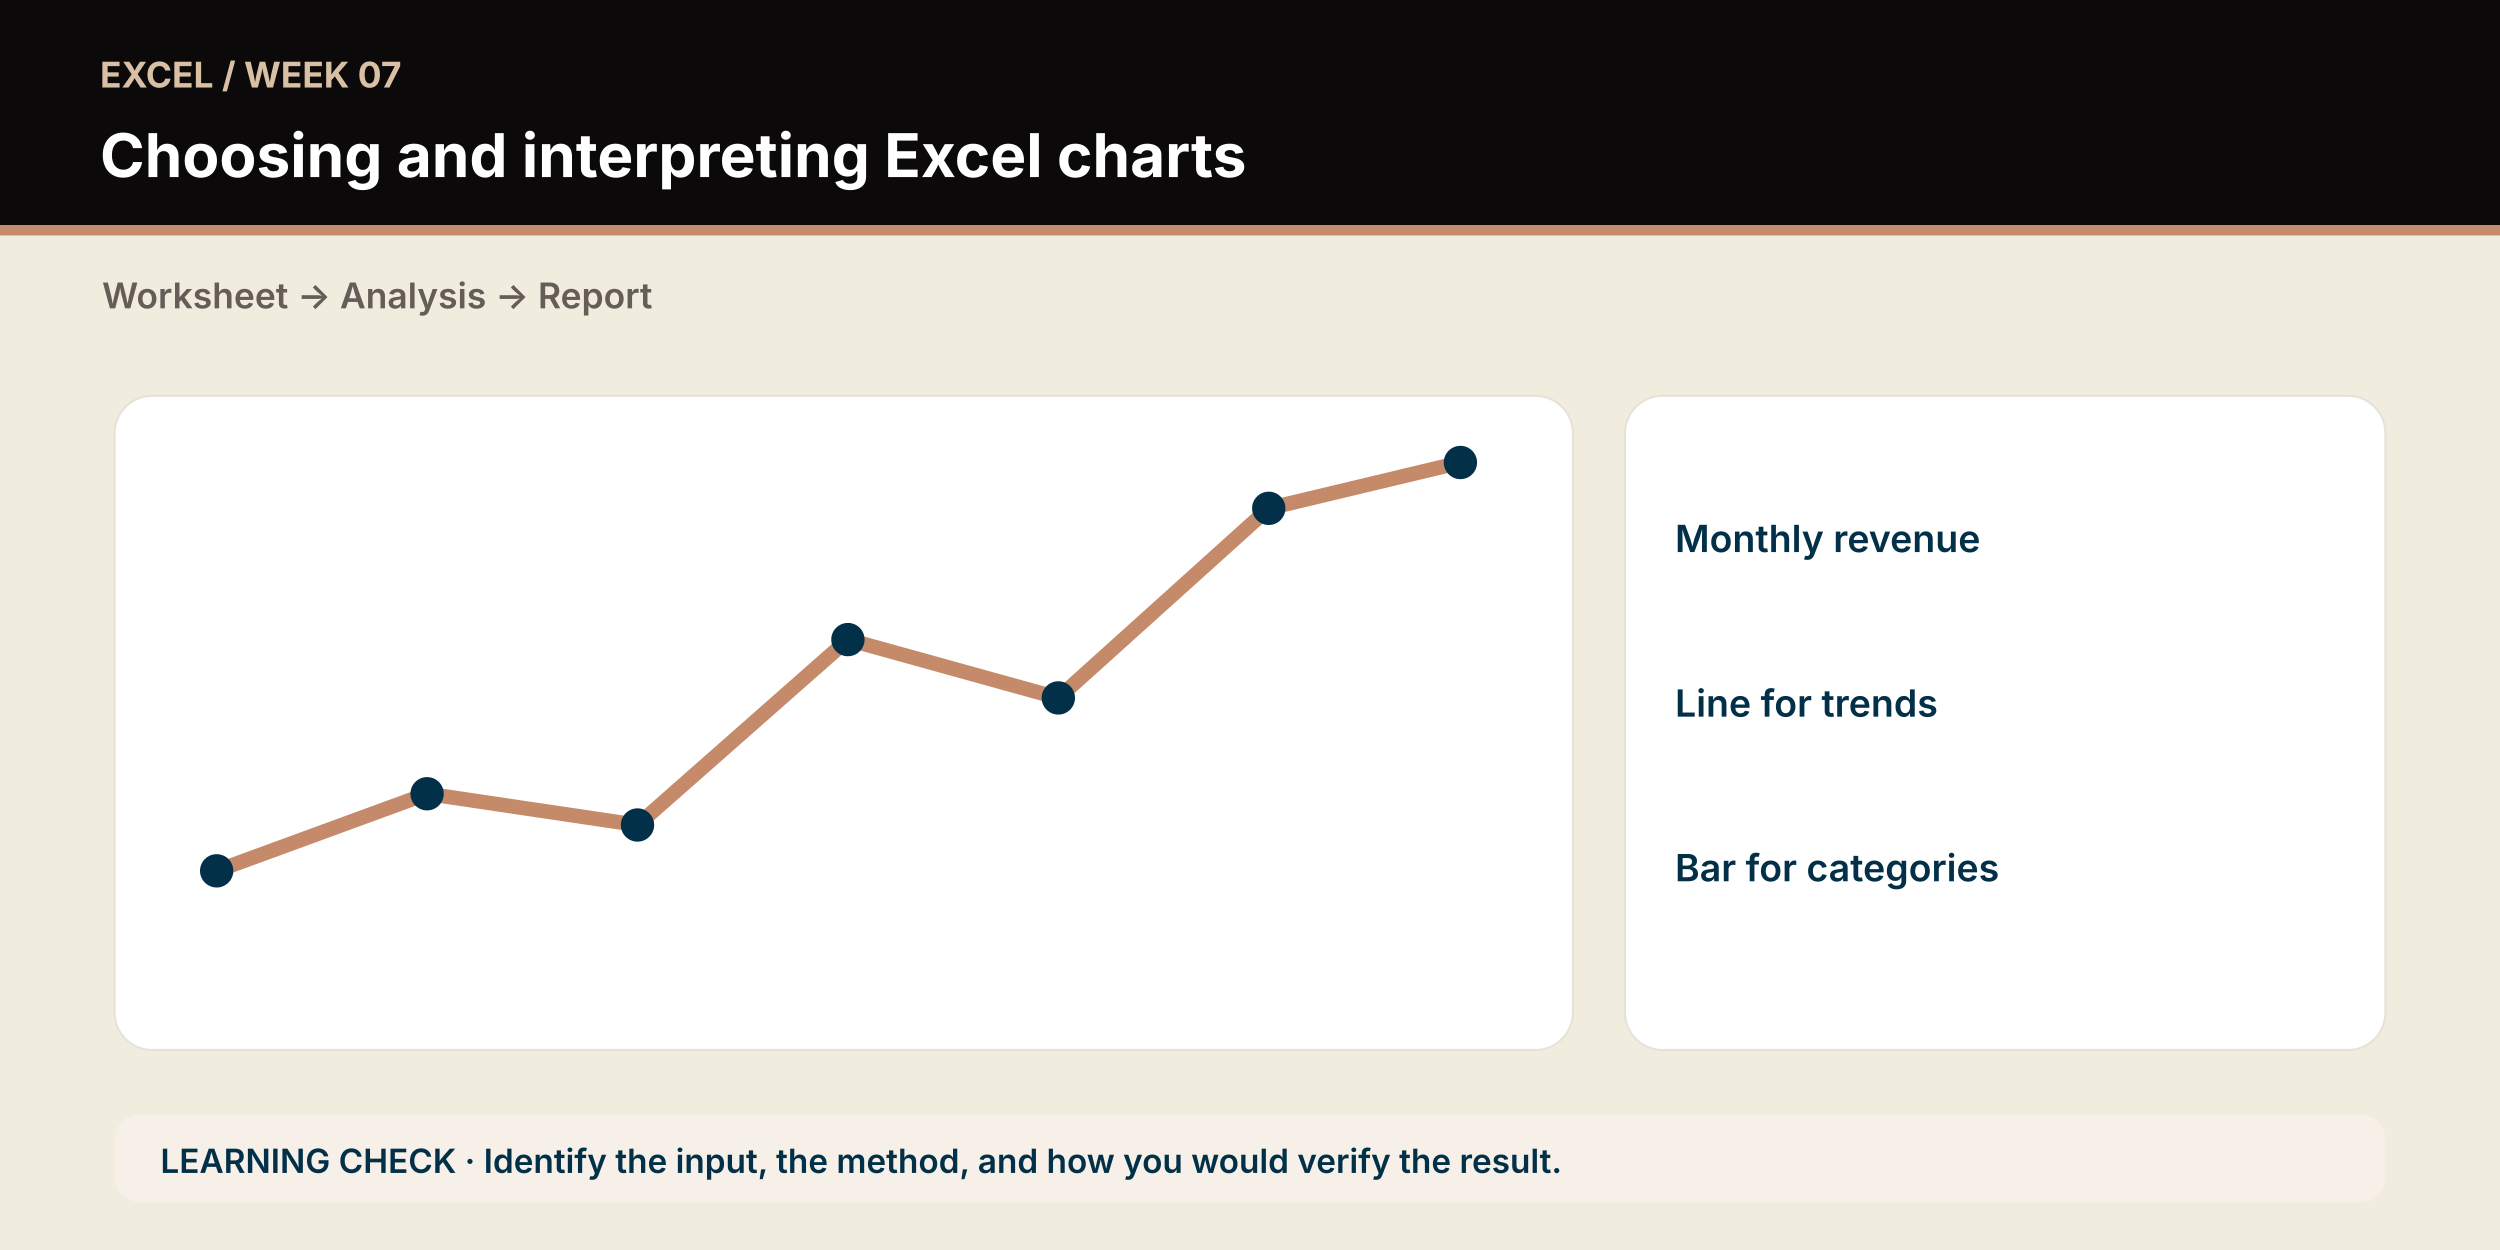
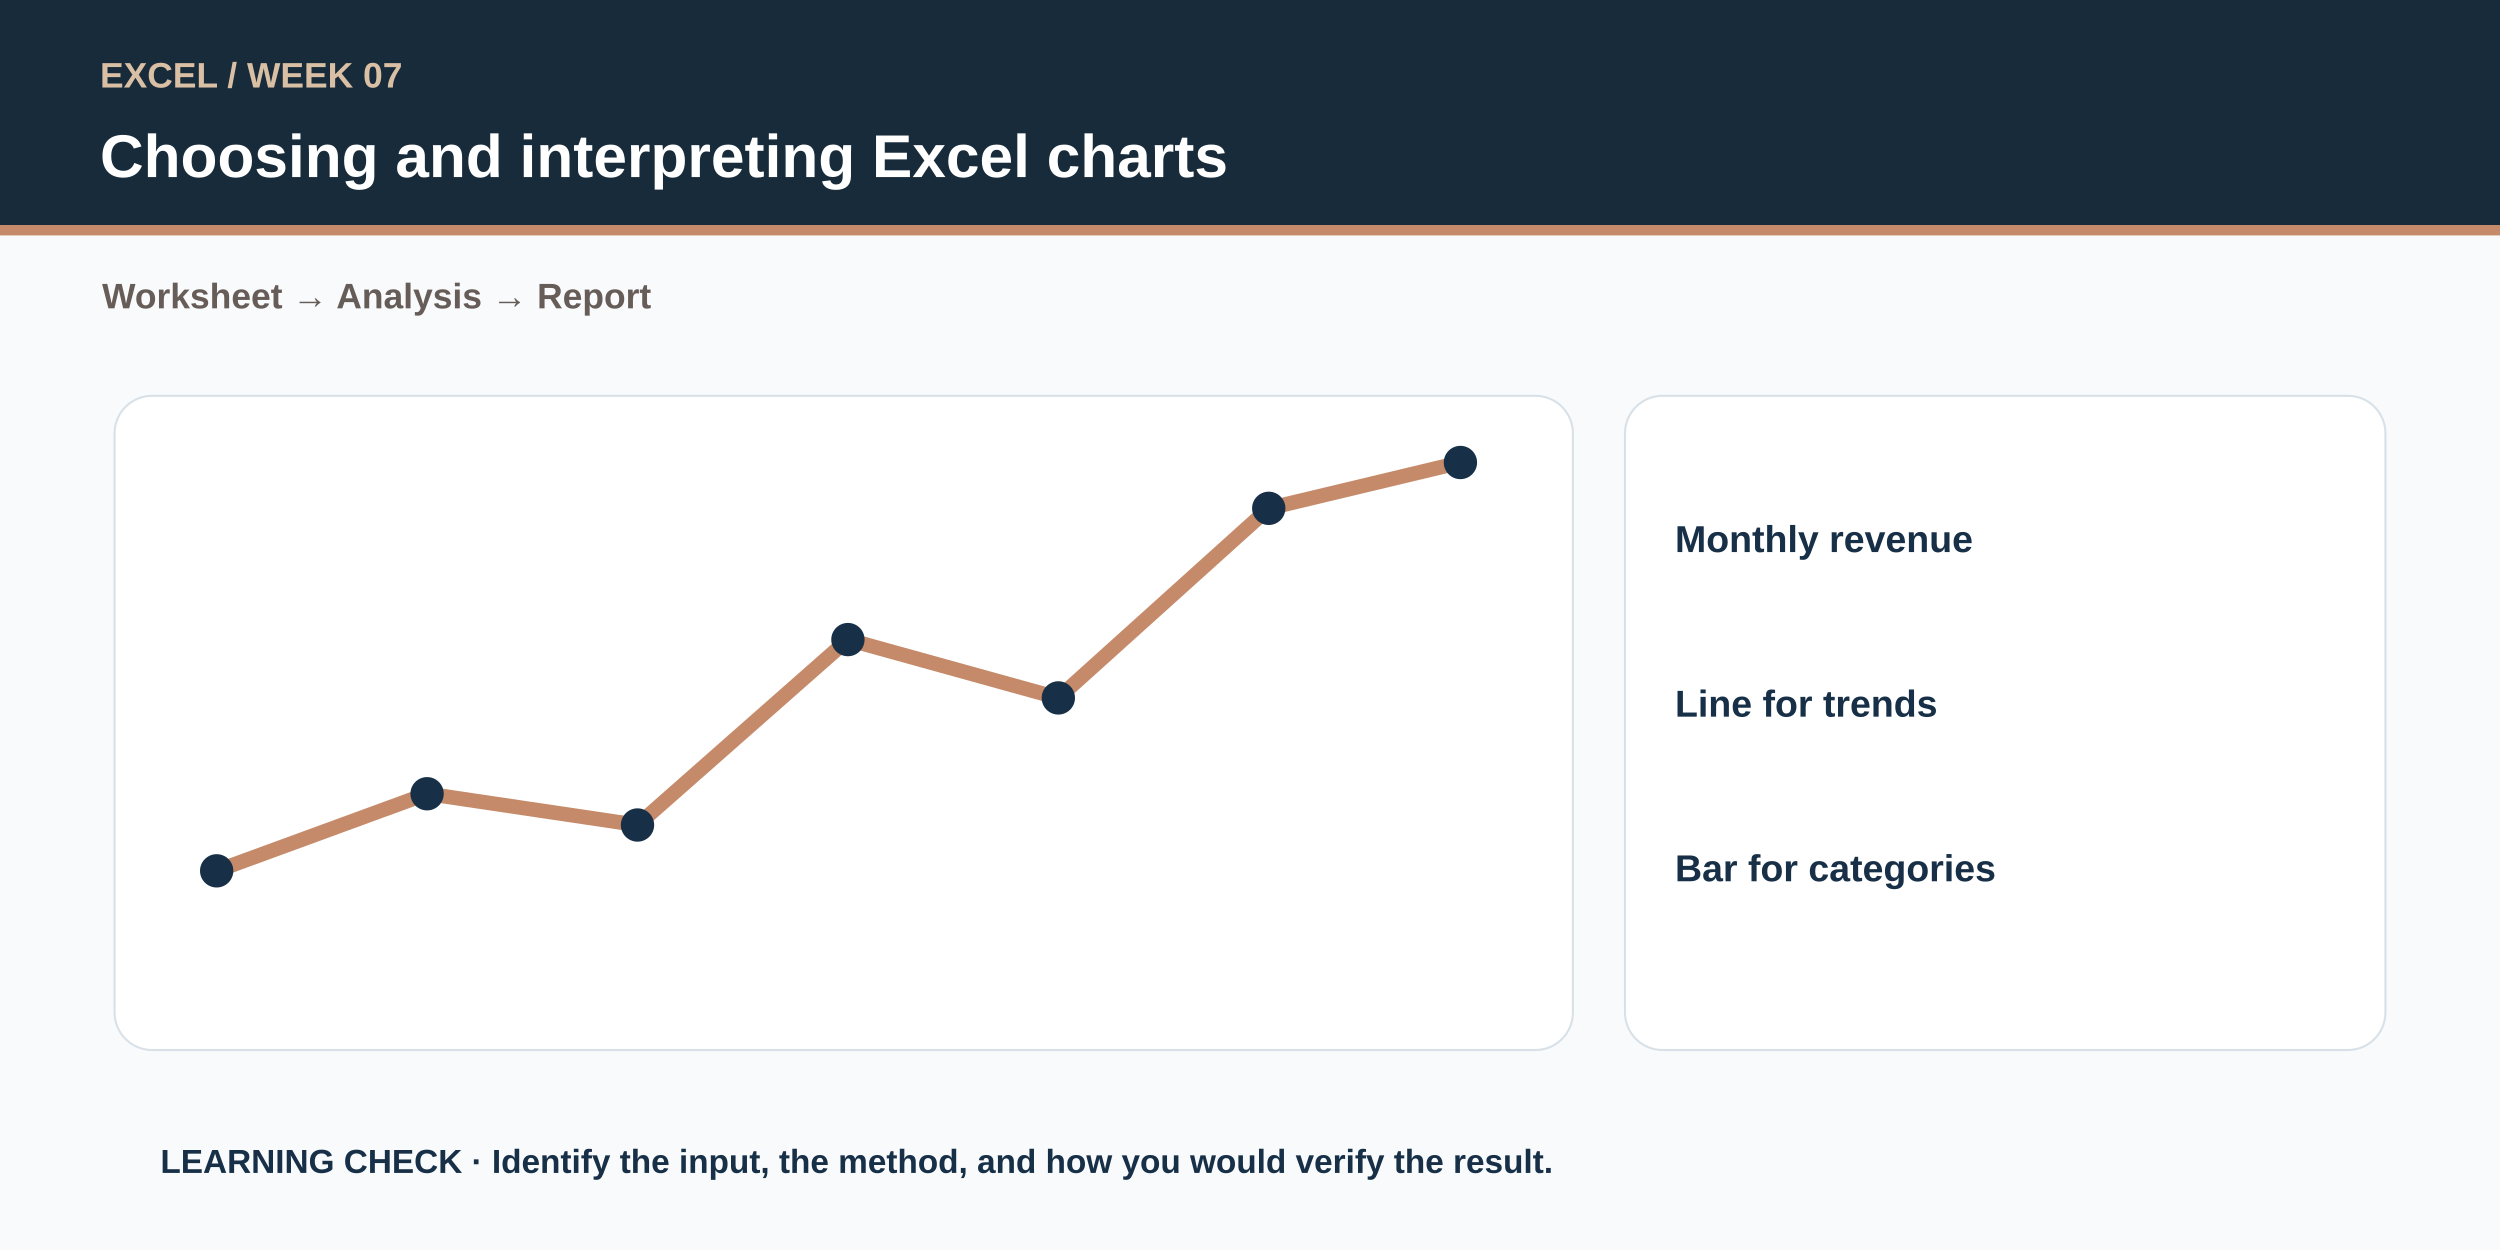
<svg xmlns="http://www.w3.org/2000/svg" width="1200" height="600" viewBox="0 0 1200 600" role="img" aria-label="EXCEL week 7: Choosing and interpreting Excel charts concept diagram">
-   <rect x="0" y="0" width="1200" height="600" rx="0" fill="#F0EDDE" stroke="none" />
-   <rect x="0" y="0" width="1200" height="112" rx="0" fill="#0B0909" stroke="none" />
+   <rect x="0" y="0" width="1200" height="600" rx="0" fill="#F8FAFC" stroke="none" />
+   <rect x="0" y="0" width="1200" height="112" rx="0" fill="#172B3A" stroke="none" />
  <rect x="0" y="108" width="1200" height="5" rx="0" fill="#C58A69" stroke="none" />
-   <text x="48" y="42" fill="#D9BFA4" font-size="17" font-family="Inter,Arial,sans-serif" font-weight="700">EXCEL  /  WEEK 07</text>
-   <text x="48" y="85" fill="#FFFFFF" font-size="29" font-family="Inter,Arial,sans-serif" font-weight="700">Choosing and interpreting Excel charts</text>
-   <text x="49" y="148" fill="#675D58" font-size="17" font-family="Inter,Arial,sans-serif" font-weight="600">Worksheet → Analysis → Report</text>
-   <rect x="55" y="190" width="700" height="314" rx="18" fill="#FFFFFF" stroke="#E8E1D8" />
-   <rect x="780" y="190" width="365" height="314" rx="18" fill="#FFFFFF" stroke="#E8E1D8" />
+   <text x="48" y="42" fill="#D9BFA4" font-size="17" font-family="Segoe UI,Arial,sans-serif" font-weight="700">EXCEL  /  WEEK 07</text>
+   <text x="48" y="85" fill="#FFFFFF" font-size="29" font-family="Segoe UI,Arial,sans-serif" font-weight="700">Choosing and interpreting Excel charts</text>
+   <text x="49" y="148" fill="#675D58" font-size="17" font-family="Segoe UI,Arial,sans-serif" font-weight="600">Worksheet → Analysis → Report</text>
+   <rect x="55" y="190" width="700" height="314" rx="18" fill="#FFFFFF" stroke="#D8E1E8" />
+   <rect x="780" y="190" width="365" height="314" rx="18" fill="#FFFFFF" stroke="#D8E1E8" />
  <polyline points="104,418 205,381 306,396 407,307 508,335 609,244 701,222" fill="none" stroke="#C58A69" stroke-width="7" stroke-linecap="round" stroke-linejoin="round" />
-   <circle cx="104" cy="418" r="8" fill="#023048" />
-   <circle cx="205" cy="381" r="8" fill="#023048" />
-   <circle cx="306" cy="396" r="8" fill="#023048" />
-   <circle cx="407" cy="307" r="8" fill="#023048" />
-   <circle cx="508" cy="335" r="8" fill="#023048" />
-   <circle cx="609" cy="244" r="8" fill="#023048" />
-   <circle cx="701" cy="222" r="8" fill="#023048" />
-   <text x="804" y="265" fill="#023048" font-size="18" font-family="Inter,Arial,sans-serif" font-weight="600">Monthly revenue</text>
-   <text x="804" y="344" fill="#023048" font-size="18" font-family="Inter,Arial,sans-serif" font-weight="600">Line for trends</text>
-   <text x="804" y="423" fill="#023048" font-size="18" font-family="Inter,Arial,sans-serif" font-weight="600">Bar for categories</text>
-   <rect x="55" y="535" width="1090" height="42" rx="12" fill="#F6F0E8" stroke="none" />
-   <text x="77" y="563" fill="#023048" font-size="16" font-family="Inter,Arial,sans-serif" font-weight="600">LEARNING CHECK  ·  Identify the input, the method, and how you would verify the result.</text>
+   <circle cx="104" cy="418" r="8" fill="#183047" />
+   <circle cx="205" cy="381" r="8" fill="#183047" />
+   <circle cx="306" cy="396" r="8" fill="#183047" />
+   <circle cx="407" cy="307" r="8" fill="#183047" />
+   <circle cx="508" cy="335" r="8" fill="#183047" />
+   <circle cx="609" cy="244" r="8" fill="#183047" />
+   <circle cx="701" cy="222" r="8" fill="#183047" />
+   <text x="804" y="265" fill="#183047" font-size="18" font-family="Segoe UI,Arial,sans-serif" font-weight="600">Monthly revenue</text>
+   <text x="804" y="344" fill="#183047" font-size="18" font-family="Segoe UI,Arial,sans-serif" font-weight="600">Line for trends</text>
+   <text x="804" y="423" fill="#183047" font-size="18" font-family="Segoe UI,Arial,sans-serif" font-weight="600">Bar for categories</text>
+   <rect x="55" y="535" width="1090" height="42" rx="12" fill="#F8FAFC" stroke="none" />
+   <text x="77" y="563" fill="#183047" font-size="16" font-family="Segoe UI,Arial,sans-serif" font-weight="600">LEARNING CHECK  ·  Identify the input, the method, and how you would verify the result.</text>
</svg>
